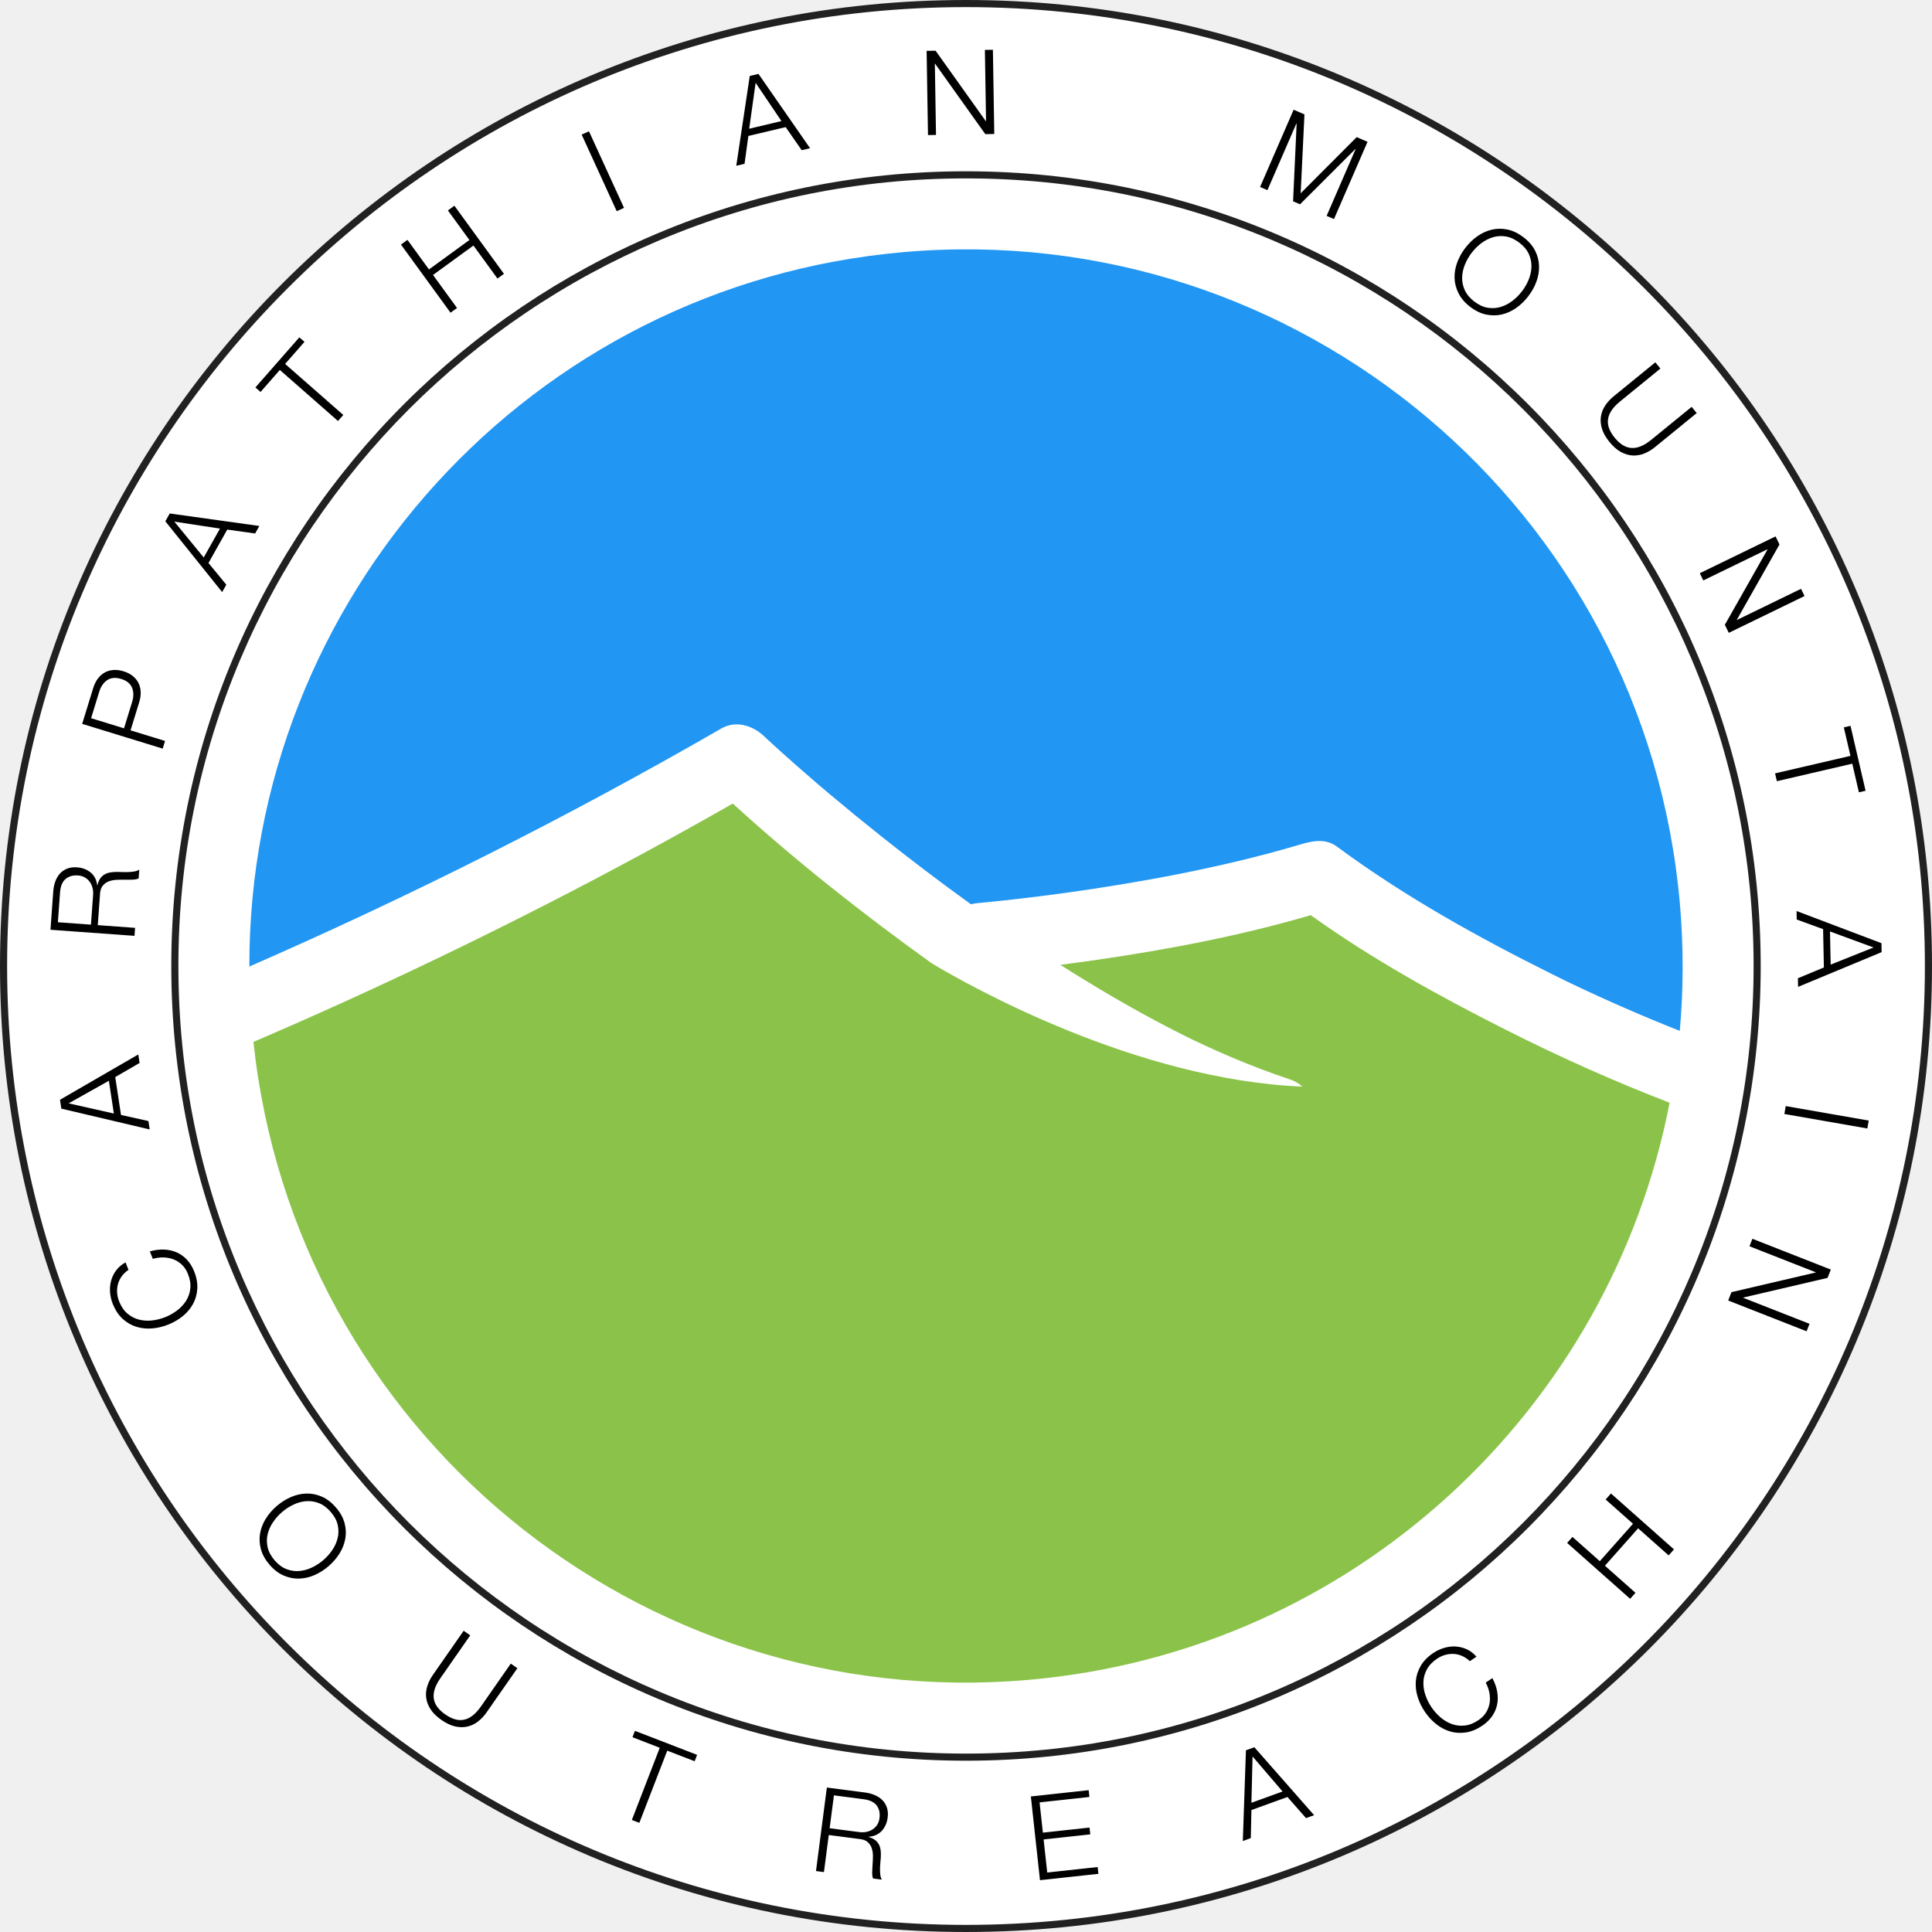
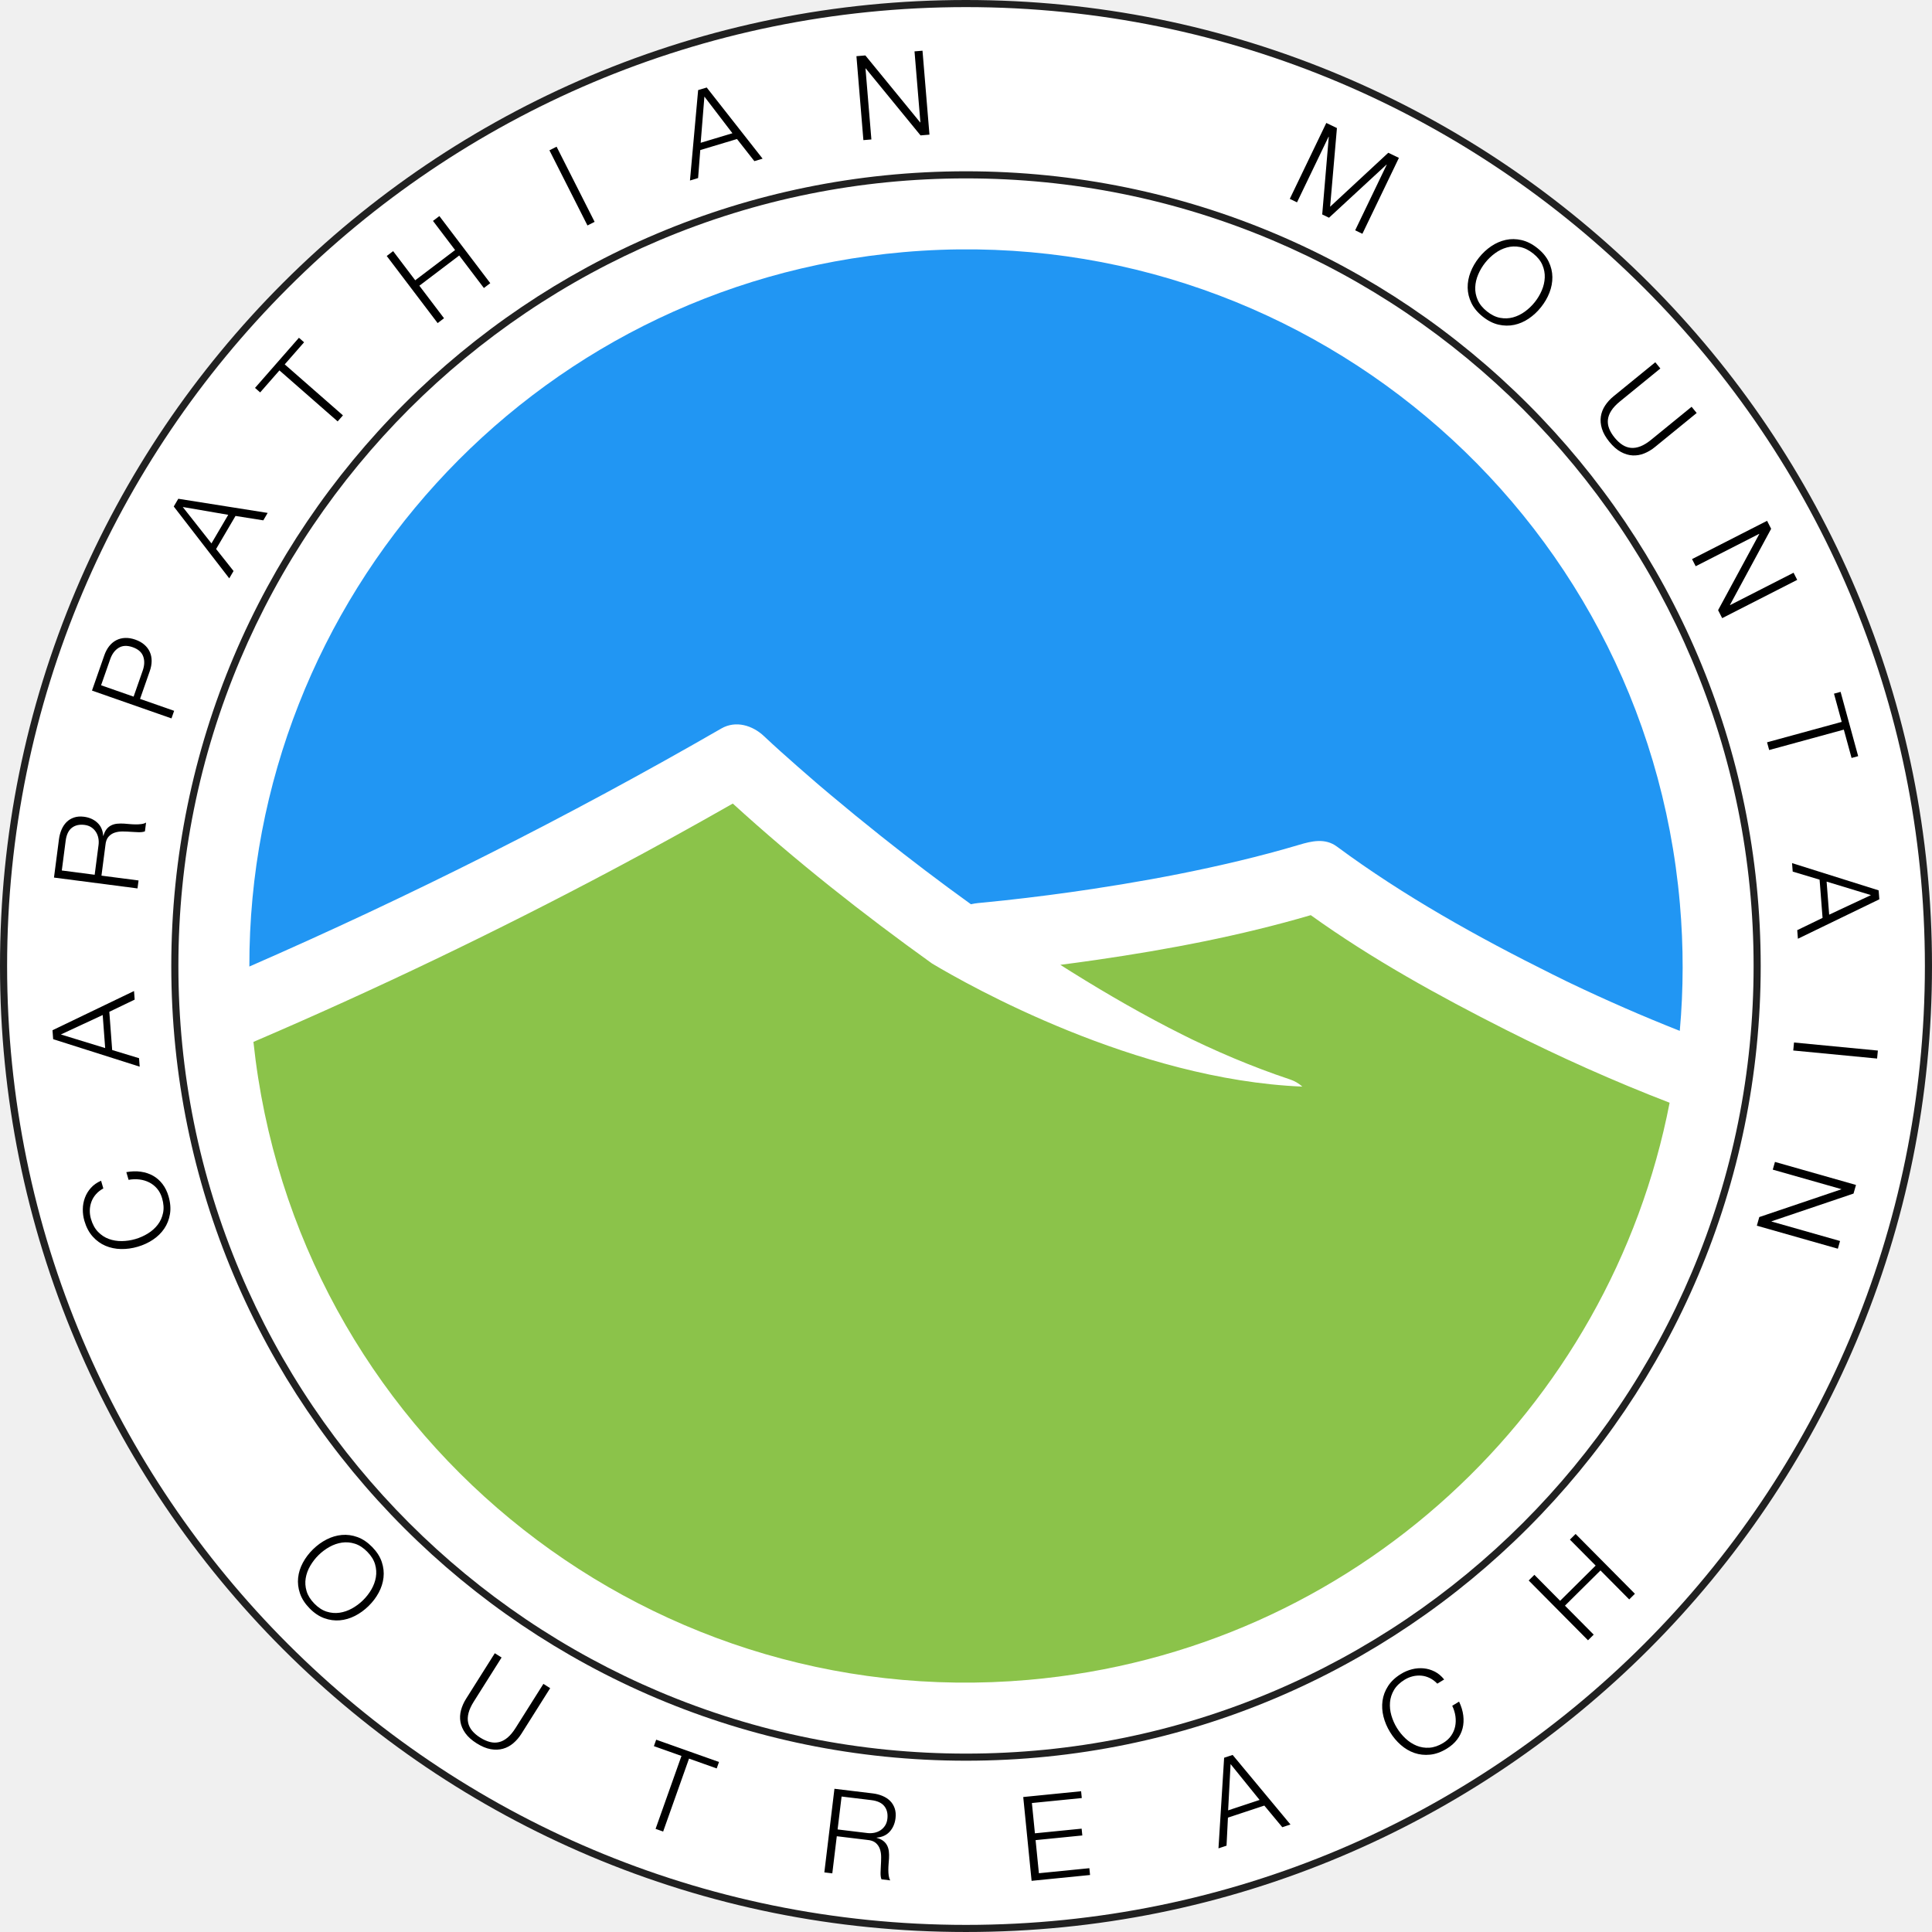
<svg xmlns="http://www.w3.org/2000/svg" width="1359.283" height="1359.281" viewBox="0 0 1359.283 1359.281">
-   <path fill="#FFF" d="M679.643 1356.78c-91.413 0-180.092-17.903-263.575-53.213-80.634-34.105-153.05-82.93-215.237-145.116-62.186-62.186-111.01-134.602-145.116-215.235C20.404 859.732 2.5 771.053 2.5 679.64c0-91.41 17.904-180.09 53.214-263.573 34.105-80.633 82.93-153.05 145.117-215.236C263.02 138.645 335.435 89.82 416.07 55.715 499.55 20.404 588.23 2.5 679.643 2.5s180.092 17.904 263.574 53.214c80.634 34.105 153.05 82.93 215.236 145.116 62.187 62.187 111.01 134.603 145.116 215.236 35.31 83.483 53.213 172.162 53.213 263.574s-17.903 180.092-53.214 263.574c-34.106 80.634-82.93 153.05-145.117 215.236s-134.603 111.01-215.236 145.116c-83.483 35.31-172.162 53.215-263.574 53.215z" />
-   <path fill="#212121" d="M679.643 5c372.594 0 674.64 302.05 674.64 674.64 0 372.595-302.046 674.642-674.64 674.642S5 1052.234 5 679.642C5 307.048 307.05 5 679.643 5m0-5c-91.75 0-180.756 17.97-264.55 53.412-40.27 17.034-79.114 38.117-115.448 62.664-35.987 24.312-69.828 52.233-100.582 82.987s-58.675 64.594-82.988 100.582c-24.546 36.333-45.63 75.176-62.664 115.45C17.97 498.884 0 587.892 0 679.64c0 91.75 17.97 180.757 53.412 264.55 17.034 40.272 38.117 79.114 62.664 115.448 24.312 35.987 52.233 69.827 82.987 100.58s64.595 58.676 100.582 82.988c36.333 24.547 75.176 45.63 115.45 62.663 83.792 35.44 172.8 53.41 264.548 53.41s180.756-17.97 264.55-53.41c40.27-17.034 79.113-38.117 115.447-62.664 35.987-24.312 69.827-52.233 100.58-82.987s58.677-64.595 82.988-100.582c24.547-36.334 45.63-75.176 62.663-115.448 35.443-83.793 53.413-172.8 53.413-264.55 0-91.747-17.97-180.754-53.412-264.546-17.032-40.272-38.115-79.115-62.662-115.45-24.312-35.986-52.233-69.827-82.987-100.58s-64.593-58.676-100.58-82.988c-36.334-24.547-75.177-45.63-115.448-62.664C860.398 17.97 771.392 0 679.642 0z" />
-   <path fill="#FFF" d="M679.64 1236.27c-75.145 0-148.04-14.717-216.664-43.74-66.282-28.036-125.81-68.17-176.93-119.29-51.122-51.12-91.256-110.65-119.292-176.932-29.024-68.622-43.74-141.518-43.74-216.663 0-75.146 14.716-148.043 43.74-216.666 28.035-66.284 68.17-125.813 119.29-176.934 51.12-51.12 110.65-91.256 176.932-119.292 68.623-29.025 141.52-43.742 216.665-43.742s148.042 14.717 216.665 43.742c66.282 28.035 125.81 68.17 176.932 119.292 51.12 51.12 91.256 110.65 119.29 176.933 29.026 68.622 43.743 141.52 43.743 216.665 0 75.146-14.717 148.04-43.742 216.663-28.035 66.282-68.17 125.81-119.29 176.93-51.122 51.12-110.65 91.256-176.933 119.29-68.623 29.025-141.52 43.742-216.664 43.742z" />
-   <path fill="#212121" d="M679.64 125.513c74.81 0 147.378 14.65 215.69 43.544 32.834 13.887 64.502 31.076 94.125 51.09a558.105 558.105 0 0 1 82.014 67.666 558.213 558.213 0 0 1 67.666 82.013c20.013 29.624 37.202 61.292 51.09 94.125 28.894 68.314 43.544 140.883 43.544 215.693s-14.65 147.377-43.544 215.69a554.22 554.22 0 0 1-51.09 94.123 558.213 558.213 0 0 1-67.667 82.013 558.1 558.1 0 0 1-82.015 67.665c-29.623 20.013-61.29 37.202-94.125 51.09-68.312 28.893-140.88 43.543-215.69 43.543-74.808 0-147.377-14.65-215.69-43.544-32.832-13.887-64.5-31.076-94.124-51.09a558.143 558.143 0 0 1-82.013-67.665 558.15 558.15 0 0 1-67.667-82.014c-20.013-29.623-37.202-61.29-51.09-94.124-28.893-68.312-43.543-140.88-43.543-215.69s14.65-147.378 43.544-215.69a554.155 554.155 0 0 1 51.09-94.126 558.158 558.158 0 0 1 67.666-82.014 558.097 558.097 0 0 1 82.013-67.667c29.624-20.013 61.292-37.202 94.125-51.09 68.313-28.892 140.882-43.542 215.69-43.542m0-5c-308.798 0-559.126 250.33-559.126 559.132 0 308.797 250.328 559.125 559.127 559.125 308.798 0 559.13-250.328 559.13-559.125 0-308.8-250.332-559.132-559.13-559.132z" />
+   <path fill="#FFF" d="M679.642 1356.78c-91.412 0-180.09-17.903-263.575-53.213-80.634-34.105-153.05-82.93-215.237-145.116-62.187-62.186-111.01-134.602-145.116-215.235C20.404 859.732 2.5 771.053 2.5 679.64c0-91.41 17.904-180.09 53.214-263.573 34.105-80.633 82.93-153.05 145.116-215.236 62.188-62.186 134.604-111.01 215.237-145.116C499.55 20.404 588.23 2.5 679.642 2.5s180.092 17.904 263.574 53.214c80.634 34.105 153.05 82.93 215.236 145.116 62.187 62.187 111.01 134.603 145.116 215.236 35.31 83.483 53.214 172.162 53.214 263.574s-17.903 180.092-53.214 263.574c-34.105 80.634-82.93 153.05-145.116 215.236s-134.603 111.01-215.236 145.116c-83.482 35.31-172.162 53.215-263.574 53.215z" />
+   <path fill="#212121" d="M679.642 5c372.594 0 674.64 302.05 674.64 674.64 0 372.595-302.046 674.642-674.64 674.642C307.05 1354.282 5 1052.234 5 679.642 5 307.048 307.05 5 679.642 5m0-5c-91.75 0-180.755 17.97-264.548 53.412-40.272 17.034-79.115 38.117-115.45 62.664-35.986 24.312-69.827 52.233-100.58 82.987s-58.676 64.594-82.988 100.582c-24.547 36.333-45.63 75.176-62.664 115.45C17.97 498.884 0 587.892 0 679.64c0 91.75 17.97 180.757 53.412 264.55 17.034 40.272 38.117 79.114 62.664 115.448 24.312 35.987 52.233 69.827 82.987 100.58s64.595 58.676 100.582 82.988c36.333 24.547 75.176 45.63 115.45 62.663 83.792 35.44 172.8 53.41 264.547 53.41 91.75 0 180.756-17.97 264.55-53.41 40.27-17.034 79.113-38.117 115.447-62.664 35.986-24.312 69.826-52.233 100.58-82.987s58.675-64.595 82.987-100.582c24.547-36.334 45.63-75.176 62.663-115.45 35.44-83.79 53.412-172.798 53.412-264.547 0-91.747-17.97-180.754-53.412-264.546-17.033-40.272-38.116-79.115-62.663-115.45-24.312-35.986-52.233-69.827-82.987-100.58s-64.594-58.676-100.58-82.988c-36.335-24.547-75.177-45.63-115.45-62.664C860.4 17.97 771.39 0 679.643 0z" />
+   <path fill="#FFF" d="M679.64 1236.27c-75.146 0-148.042-14.718-216.664-43.742-66.282-28.035-125.81-68.17-176.93-119.29-51.122-51.12-91.256-110.648-119.292-176.93-29.024-68.623-43.74-141.52-43.74-216.664 0-75.146 14.716-148.043 43.74-216.666 28.035-66.283 68.17-125.812 119.29-176.933 51.12-51.12 110.65-91.256 176.932-119.29 68.622-29.026 141.52-43.743 216.664-43.743s148.04 14.717 216.664 43.742c66.282 28.035 125.81 68.17 176.932 119.29 51.12 51.122 91.256 110.65 119.29 176.934 29.026 68.623 43.743 141.52 43.743 216.666 0 75.146-14.718 148.04-43.743 216.663-28.035 66.282-68.17 125.81-119.29 176.93-51.122 51.12-110.65 91.256-176.933 119.29-68.623 29.025-141.518 43.742-216.664 43.742z" />
+   <path fill="#212121" d="M679.64 125.513c74.81 0 147.377 14.65 215.69 43.544 32.833 13.887 64.5 31.076 94.124 51.09a558.17 558.17 0 0 1 82.014 67.666 558.213 558.213 0 0 1 67.667 82.013c20.013 29.624 37.202 61.292 51.09 94.125 28.894 68.314 43.544 140.883 43.544 215.693s-14.65 147.377-43.545 215.69a554.22 554.22 0 0 1-51.09 94.123 558.213 558.213 0 0 1-67.667 82.013 558.1 558.1 0 0 1-82.014 67.665c-29.623 20.013-61.29 37.202-94.125 51.09-68.313 28.893-140.882 43.543-215.69 43.543-74.81 0-147.378-14.65-215.69-43.544-32.833-13.887-64.5-31.076-94.125-51.09a558.143 558.143 0 0 1-82.013-67.665 558.15 558.15 0 0 1-67.667-82.014c-20.013-29.623-37.202-61.29-51.09-94.124-28.893-68.312-43.543-140.88-43.543-215.69s14.65-147.378 43.544-215.69c13.887-32.834 31.076-64.502 51.09-94.126a558.097 558.097 0 0 1 67.666-82.013 558.097 558.097 0 0 1 82.013-67.667c29.623-20.013 61.29-37.202 94.125-51.09 68.312-28.893 140.88-43.543 215.69-43.543m0-5c-308.798 0-559.126 250.33-559.126 559.13 0 308.798 250.328 559.126 559.126 559.126 308.797 0 559.13-250.33 559.13-559.126 0-308.8-250.333-559.13-559.13-559.13z" />
  <g>
-     <path fill="#2196F3" d="M507.504 512.54c10.217-5.888 22.04-2.138 30.002 5.378 7.742 7.31 15.72 14.39 23.715 21.422 4.243 3.73 8.5 7.436 12.78 11.12.834.716 1.67 1.427 2.504 2.144.29.248.568.482.78.666 2.333 1.975 4.667 3.953 7.01 5.916a1691.555 1691.555 0 0 0 35.5 29.023c20.718 16.472 41.808 32.517 63.308 47.98a39.62 39.62 0 0 1 5.074-.804c-2.24.193-6.273.527-4.033.334a830.19 830.19 0 0 0 5.027-.455c5.95-.555 11.89-1.158 17.832-1.81a1492.655 1492.655 0 0 0 61.684-8.02c27.44-4.162 54.79-9.006 81.904-14.934 14.21-3.104 28.373-6.452 42.426-10.214 7.006-1.875 13.998-3.816 20.947-5.893 8.875-2.652 18.348-4.92 26.646 1.225 47.026 34.81 99.202 63.807 151.462 89.8 3.234 1.61 6.473 3.212 9.72 4.794.99.482 1.98.963 2.972 1.44a1208.236 1208.236 0 0 0 18.78 8.783c12.84 5.864 25.763 11.536 38.8 16.946a1283.95 1283.95 0 0 0 19.488 7.892c2.63-29.303 2.72-59.242.064-89.574-24.268-277.39-268.81-482.586-546.2-458.316-262.763 22.988-460.74 243.638-460.257 502.63 113.67-49.637 224.593-105.53 332.064-167.47z" />
-     <path fill="#8BC34A" d="M1059.365 724.486c-47.043-23.754-94.18-49.766-137.168-80.617-49.283 14.458-99.994 24.114-150.773 31.474a1718.854 1718.854 0 0 1-25.422 3.482c2.707 1.717 5.414 3.426 8.133 5.12 25.336 15.804 51.254 30.73 77.967 44.085 2.12 1.062 4.242 2.118 6.37 3.155a560.84 560.84 0 0 0 10.13 4.777c6.352 2.912 12.738 5.754 19.184 8.46 13.098 5.497 26.363 10.552 39.846 15.036a24.61 24.61 0 0 1 8.654 5.037c-117.546-4.895-234.682-71.14-260.546-86.618-48.568-34.82-95.97-72.19-140.17-112.525-27.65 15.754-55.506 31.145-83.607 46.084-82.807 44.035-167.447 84.652-253.656 121.61 28.936 272.573 271.05 472.845 545.273 448.853 229.365-20.067 409.367-190.743 451.098-406.058-39.27-15.133-77.75-32.393-115.313-51.356z" />
+     <path fill="#2196F3" d="M507.504 512.54c10.217-5.888 22.04-2.138 30.002 5.378 7.742 7.31 15.72 14.39 23.715 21.422 4.243 3.73 8.5 7.436 12.78 11.12.834.716 1.67 1.427 2.504 2.144.29.248.568.482.78.666 2.333 1.975 4.667 3.953 7.01 5.916a1691.555 1691.555 0 0 0 35.5 29.023c20.718 16.472 41.807 32.517 63.307 47.98a39.62 39.62 0 0 1 5.075-.804c-2.24.193-6.273.527-4.033.334a830.19 830.19 0 0 0 5.027-.455c5.948-.555 11.89-1.158 17.83-1.81a1492.655 1492.655 0 0 0 61.685-8.02c27.44-4.162 54.79-9.006 81.904-14.934 14.21-3.104 28.372-6.452 42.425-10.214 7.006-1.875 13.998-3.816 20.947-5.893 8.875-2.652 18.348-4.92 26.646 1.225 47.027 34.81 99.203 63.807 151.463 89.8 3.235 1.61 6.474 3.212 9.72 4.794.992.482 1.98.963 2.973 1.44a1208.236 1208.236 0 0 0 18.78 8.783c12.84 5.864 25.763 11.536 38.8 16.946a1283.95 1283.95 0 0 0 19.488 7.892c2.63-29.303 2.72-59.242.065-89.574-24.268-277.39-268.81-482.586-546.2-458.316-262.763 22.988-460.74 243.638-460.257 502.63 113.673-49.637 224.595-105.53 332.066-167.47z" />
+     <path fill="#8BC34A" d="M1059.365 724.486c-47.043-23.754-94.18-49.766-137.168-80.617-49.283 14.458-99.994 24.114-150.773 31.474a1718.854 1718.854 0 0 1-25.422 3.482c2.707 1.717 5.414 3.426 8.133 5.12 25.336 15.804 51.254 30.73 77.967 44.085 2.12 1.062 4.242 2.118 6.37 3.155a560.84 560.84 0 0 0 10.13 4.777c6.352 2.912 12.738 5.754 19.184 8.46 13.098 5.497 26.363 10.552 39.846 15.036a24.61 24.61 0 0 1 8.654 5.037c-117.546-4.895-234.683-71.14-260.546-86.618-48.568-34.82-95.968-72.19-140.17-112.525-27.65 15.754-55.505 31.145-83.606 46.084-82.807 44.035-167.447 84.652-253.656 121.61 28.936 272.573 271.05 472.845 545.273 448.853 229.366-20.067 409.368-190.743 451.1-406.058-39.272-15.133-77.753-32.393-115.315-51.356z" />
  </g>
  <g>
-     <path d="M204.734 1053.258c3.568-1.537 7.19-2.354 10.867-2.45 3.676-.097 7.3.638 10.87 2.2 3.57 1.562 6.872 4.107 9.903 7.63s5.043 7.157 6.037 10.9c.993 3.745 1.168 7.427.523 11.046-.646 3.62-1.994 7.08-4.046 10.38-2.054 3.298-4.632 6.282-7.736 8.952s-6.44 4.773-10.008 6.31-7.18 2.345-10.835 2.423c-3.654.077-7.26-.653-10.812-2.196-3.552-1.543-6.845-4.076-9.875-7.6-3.03-3.523-5.053-7.168-6.064-10.932-1.013-3.766-1.206-7.447-.582-11.05.624-3.603 1.962-7.052 4.015-10.35 2.05-3.3 4.63-6.284 7.734-8.954s6.442-4.773 10.01-6.31zm-12.693 17.762c-1.81 2.69-3.063 5.518-3.757 8.486-.694 2.97-.687 6.012.02 9.125.71 3.114 2.343 6.16 4.905 9.14 2.562 2.977 5.32 5.04 8.275 6.184 2.954 1.143 5.95 1.594 8.99 1.352s6.024-1.06 8.955-2.445a35.773 35.773 0 0 0 8.043-5.222 35.64 35.64 0 0 0 6.398-7.2c1.79-2.67 3.03-5.49 3.726-8.46.693-2.97.696-6 .007-9.092-.688-3.094-2.314-6.13-4.876-9.107-2.562-2.98-5.33-5.052-8.303-6.216-2.972-1.166-5.98-1.627-9.018-1.385-3.04.24-6.014 1.048-8.922 2.42a35.66 35.66 0 0 0-8.075 5.247 35.652 35.652 0 0 0-6.364 7.173zM330.848 1150.572l-20.978 30.098c-1.962 2.814-3.313 5.43-4.054 7.848s-.934 4.68-.577 6.78c.353 2.105 1.22 4.056 2.595 5.856 1.374 1.803 3.174 3.477 5.398 5.027 2.27 1.583 4.487 2.708 6.654 3.374 2.165.668 4.296.803 6.393.408 2.095-.393 4.148-1.357 6.16-2.89 2.013-1.53 4-3.702 5.96-6.52l20.978-30.095 4.63 3.227-21.687 31.12c-1.74 2.495-3.745 4.622-6.015 6.378-2.27 1.756-4.75 2.945-7.44 3.564-2.693.62-5.57.588-8.634-.098-3.06-.686-6.296-2.213-9.7-4.586-3.36-2.342-5.89-4.832-7.594-7.47s-2.73-5.323-3.08-8.063c-.352-2.74-.094-5.48.77-8.216.86-2.738 2.163-5.355 3.903-7.852l21.687-31.12 4.63 3.23zM490.46 1234.656l-1.736 4.49-19.277-7.45-19.63 50.788-5.263-2.035 19.628-50.788-19.2-7.42 1.736-4.49 43.74 16.904zM608.663 1261.146c2.414.314 4.665.916 6.755 1.8 2.088.888 3.862 2.052 5.32 3.497 1.457 1.445 2.54 3.207 3.247 5.277.705 2.074.888 4.428.545 7.06-.485 3.733-1.868 6.845-4.146 9.34-2.278 2.493-5.36 3.876-9.245 4.15l-.022.165c1.884.525 3.41 1.24 4.575 2.145 1.165.906 2.07 1.986 2.717 3.242.645 1.256 1.048 2.662 1.21 4.217.158 1.556.18 3.218.06 4.987-.073.994-.176 2.21-.306 3.643a57.878 57.878 0 0 0-.233 4.363 26.824 26.824 0 0 0 .247 4.217c.188 1.338.537 2.4 1.05 3.193l-6.174-.805c-.258-.59-.432-1.297-.52-2.12-.09-.817-.118-1.66-.09-2.52s.068-1.707.12-2.537c.053-.83.09-1.55.115-2.16.16-2.1.253-4.194.274-6.284.02-2.09-.263-3.996-.846-5.72a9.804 9.804 0 0 0-2.948-4.358c-1.38-1.184-3.395-1.893-6.043-2.125l-21.234-2.766-3.396 26.09-5.597-.73 7.652-58.765 26.913 3.504zm-4.044 27.85c1.7.22 3.352.172 4.957-.15 1.603-.32 3.047-.9 4.327-1.738a11.217 11.217 0 0 0 3.224-3.22c.867-1.312 1.42-2.872 1.655-4.683.472-3.62-.2-6.61-2.013-8.967-1.814-2.355-4.86-3.814-9.14-4.37l-20.906-2.724-3.01 23.13 20.905 2.722zM765.957 1259.492l.52 4.785-35.067 3.82 2.318 21.287 32.84-3.576.52 4.785-32.84 3.578 2.536 23.27 35.48-3.866.52 4.785-41.09 4.476-6.42-58.912 40.683-4.432zM882.527 1229.3l42.043 47.798-5.695 2.064-13.068-14.863-25.36 9.19-.433 19.756-5.617 2.037 2.2-63.834 5.93-2.15zm19.844 31.124l-21.118-24.658-.807 32.605 21.926-7.946zM1028.662 1165.06c-1.947-.853-3.938-1.327-5.97-1.42a18.493 18.493 0 0 0-6.028.718 19.966 19.966 0 0 0-5.656 2.674c-3.256 2.203-5.63 4.71-7.13 7.53-1.503 2.82-2.308 5.753-2.417 8.798-.108 3.05.35 6.096 1.374 9.143a35.58 35.58 0 0 0 4.283 8.627 35.714 35.714 0 0 0 6.39 7.15c2.462 2.11 5.128 3.68 7.997 4.71 2.87 1.034 5.89 1.378 9.066 1.034 3.174-.344 6.39-1.617 9.643-3.818 2.29-1.55 4.074-3.357 5.35-5.422s2.098-4.258 2.465-6.578c.37-2.318.322-4.71-.14-7.17s-1.323-4.867-2.58-7.223l4.673-3.162c1.728 3.243 2.862 6.45 3.405 9.624s.518 6.197-.078 9.07c-.594 2.875-1.762 5.568-3.502 8.08-1.74 2.514-4.053 4.746-6.94 6.7-3.85 2.605-7.704 4.192-11.56 4.763-3.855.572-7.537.338-11.043-.697s-6.78-2.762-9.818-5.182-5.707-5.324-8.002-8.717c-2.293-3.39-3.998-6.946-5.113-10.67-1.114-3.72-1.51-7.413-1.18-11.075s1.474-7.176 3.438-10.545c1.965-3.365 4.873-6.352 8.723-8.955 2.34-1.582 4.85-2.78 7.538-3.596s5.395-1.16 8.12-1.034c2.726.127 5.36.766 7.91 1.914 2.546 1.15 4.85 2.898 6.905 5.248l-4.674 3.162c-1.684-1.6-3.5-2.826-5.448-3.68zM1106.32 1081.318l19.25 17.072 23.352-26.328-19.25-17.072 3.746-4.223 44.336 39.322-3.746 4.222-21.484-19.055-23.352 26.328 21.484 19.055-3.744 4.223-44.336-39.322 3.744-4.222z" />
+     <path d="M940.615 90.1l-4.796 55.35 40.922-37.97 7.48 3.597-25.69 53.405-5.086-2.447 22.2-46.15-.15-.07-40.45 37.37-4.786-2.303 4.622-54.604-.15-.072-22.198 46.15-5.087-2.448 25.69-53.405 7.478 3.598zM1049.19 173.22c3.22-2.176 6.626-3.654 10.22-4.435 3.593-.78 7.29-.735 11.09.134 3.8.87 7.517 2.75 11.152 5.648 3.635 2.896 6.29 6.09 7.965 9.583 1.674 3.494 2.532 7.078 2.574 10.754.042 3.678-.638 7.328-2.04 10.95-1.4 3.625-3.377 7.038-5.93 10.24-2.55 3.203-5.437 5.892-8.654 8.066-3.22 2.176-6.617 3.643-10.193 4.4s-7.254.713-11.03-.14c-3.778-.853-7.485-2.727-11.12-5.623-3.636-2.896-6.302-6.1-7.998-9.61-1.697-3.508-2.573-7.09-2.633-10.746-.06-3.654.612-7.293 2.014-10.917 1.4-3.623 3.378-7.036 5.93-10.24 2.55-3.2 5.436-5.888 8.655-8.064zm-9.157 19.817c-1.278 2.98-1.98 5.993-2.108 9.04-.13 3.045.446 6.032 1.723 8.96 1.276 2.926 3.45 5.613 6.522 8.062 3.072 2.447 6.167 3.957 9.284 4.53 3.115.573 6.145.458 9.086-.348 2.94-.805 5.72-2.163 8.34-4.073a35.776 35.776 0 0 0 6.928-6.632 35.618 35.618 0 0 0 4.942-8.267c1.26-2.957 1.953-5.96 2.082-9.006.127-3.046-.436-6.025-1.69-8.934-1.254-2.91-3.417-5.59-6.49-8.037-3.072-2.45-6.177-3.967-9.315-4.558-3.138-.59-6.18-.482-9.118.323-2.942.805-5.714 2.152-8.314 4.04a35.552 35.552 0 0 0-6.955 6.664 35.686 35.686 0 0 0-4.917 8.235zM1168.17 259.248l-28.432 23.186c-2.66 2.168-4.677 4.312-6.052 6.435-1.376 2.12-2.182 4.24-2.416 6.36-.236 2.12.06 4.234.89 6.344.826 2.11 2.098 4.214 3.81 6.316 1.75 2.144 3.572 3.834 5.474 5.07 1.9 1.235 3.91 1.95 6.034 2.146 2.124.196 4.362-.167 6.718-1.087 2.354-.922 4.86-2.466 7.52-4.634l28.432-23.186 3.567 4.374-29.396 23.972c-2.36 1.924-4.87 3.418-7.536 4.484-2.665 1.066-5.377 1.53-8.134 1.386-2.76-.143-5.517-.963-8.274-2.463-2.758-1.5-5.448-3.857-8.07-7.073-2.59-3.174-4.34-6.262-5.253-9.265-.915-3.003-1.164-5.87-.75-8.6.415-2.73 1.414-5.295 2.995-7.69 1.58-2.396 3.55-4.555 5.908-6.48l29.396-23.97 3.567 4.373zM1246.115 372.042l-28.963 53.54.075.148 44.655-22.784 2.565 5.027-52.788 26.934-2.867-5.62 28.963-53.54-.076-.147-44.655 22.784-2.564-5.028 52.788-26.934 2.867 5.62zM1307.338 532.003l-4.644 1.27-5.45-19.935-52.52 14.36-1.49-5.443 52.52-14.36-5.428-19.855 4.644-1.27 12.368 45.233zM1322.23 632.716l-57.29 27.748-.47-6.04 17.814-8.624-2.084-26.894-18.923-5.693-.46-5.958 60.924 19.172.49 6.29zm-35.294 10.81l29.402-13.767-31.204-9.488 1.802 23.254zM1320.657 744.757l-58.99-5.668.54-5.62 58.99 5.668-.54 5.62zM1304.073 839.75l-57.662 19.505-.045.16 48.223 13.707-1.544 5.428-57.004-16.203 1.726-6.066 57.662-19.505.045-.16-48.222-13.707 1.544-5.428 57.004 16.2-1.725 6.07z" />
    <g>
-       <path d="M85.646 897.945c-1.248 1.723-2.135 3.566-2.66 5.533a18.54 18.54 0 0 0-.578 6.04 19.94 19.94 0 0 0 1.41 6.1c1.458 3.647 3.404 6.503 5.84 8.57 2.434 2.063 5.13 3.476 8.082 4.23 2.955.757 6.03.956 9.225.603a35.576 35.576 0 0 0 9.34-2.35 35.67 35.67 0 0 0 8.348-4.722c2.585-1.957 4.687-4.227 6.305-6.81 1.62-2.585 2.598-5.464 2.938-8.64s-.22-6.586-1.68-10.234c-1.025-2.568-2.413-4.695-4.16-6.38s-3.712-2.956-5.9-3.81c-2.19-.854-4.534-1.316-7.037-1.39-2.502-.07-5.038.26-7.607.987l-2.095-5.24c3.535-.995 6.91-1.423 10.126-1.278 3.217.145 6.166.812 8.847 2.006 2.684 1.193 5.066 2.906 7.15 5.14 2.087 2.237 3.776 4.972 5.07 8.21 1.726 4.314 2.457 8.418 2.195 12.307-.263 3.89-1.273 7.438-3.03 10.643-1.758 3.205-4.142 6.035-7.153 8.49-3.01 2.455-6.417 4.443-10.22 5.965-3.802 1.52-7.64 2.428-11.514 2.725-3.873.297-7.564-.104-11.073-1.203s-6.698-2.967-9.57-5.604c-2.87-2.636-5.17-6.112-6.897-10.427-1.047-2.62-1.684-5.33-1.91-8.13s.016-5.52.72-8.155 1.89-5.074 3.553-7.32c1.667-2.244 3.865-4.12 6.6-5.63l2.094 5.24c-1.924 1.305-3.51 2.82-4.758 4.537zM42.204 773.758L97.3 741.875l.91 5.99-17.13 9.908 4.053 26.668 19.29 4.288.898 5.908-62.17-14.643-.946-6.235zm34.402-13.373l-28.312 15.89 31.817 7.167-3.504-23.057zM37.473 627.077c.176-2.428.647-4.71 1.41-6.847.768-2.136 1.83-3.973 3.19-5.51s3.054-2.72 5.082-3.545c2.03-.822 4.368-1.14 7.018-.947 3.754.27 6.94 1.474 9.56 3.604 2.62 2.132 4.177 5.13 4.674 8.993l.165.012c.417-1.91 1.042-3.475 1.88-4.69.836-1.215 1.863-2.18 3.08-2.897 1.217-.716 2.598-1.198 4.14-1.448 1.546-.248 3.204-.363 4.978-.347.998.018 2.217.05 3.655.1 1.44.048 2.896.042 4.37-.018a26.76 26.76 0 0 0 4.195-.487c1.323-.264 2.366-.674 3.127-1.23l-.45 6.21c-.574.29-1.27.505-2.085.64-.813.136-1.65.213-2.513.233-.862.02-1.71.03-2.54.024-.833-.004-1.554 0-2.166.01-2.104-.04-4.2-.013-6.29.086-2.086.098-3.973.49-5.66 1.17a9.814 9.814 0 0 0-4.183 3.193c-1.103 1.446-1.694 3.497-1.776 6.154l-1.547 21.357 26.242 1.9-.408 5.63-59.107-4.28 1.958-27.07zm28.034 2.446a15.12 15.12 0 0 0-.433-4.94c-.412-1.583-1.073-2.99-1.983-4.223-.908-1.23-2.042-2.24-3.4-3.033s-2.945-1.254-4.767-1.386c-3.643-.263-6.587.578-8.837 2.523-2.25 1.946-3.53 5.07-3.842 9.375l-1.522 21.026 23.263 1.685 1.522-21.027zM65.563 484.132c.78-2.54 1.846-4.73 3.194-6.572 1.35-1.843 2.952-3.29 4.808-4.34 1.857-1.048 3.913-1.66 6.167-1.836 2.254-.175 4.65.128 7.188.91 2.538.78 4.69 1.876 6.456 3.288 1.767 1.412 3.122 3.074 4.067 4.985.947 1.913 1.46 4.01 1.54 6.292.078 2.28-.272 4.69-1.053 7.23l-6.076 19.754 24.275 7.467-1.66 5.396-56.642-17.426 7.735-25.148zm27.4 9.73c1.155-3.754 1.14-7.088-.05-10-1.188-2.914-3.738-4.972-7.652-6.176-3.913-1.204-7.18-.935-9.8.806-2.62 1.743-4.507 4.49-5.662 8.245l-5.71 18.563 23.165 7.125 5.71-18.563zM119.416 361.266l63.047 8.787-2.97 5.282-19.6-2.736-13.22 23.512 12.56 15.252-2.928 5.21-39.98-49.81 3.09-5.498zm35.345 10.636l-32.093-4.904 20.663 25.234 11.43-20.33zM210.61 237.338l3.618 3.174L200.6 256.05l40.935 35.9-3.722 4.244-40.935-35.902-13.572 15.476-3.62-3.174 30.923-35.256zM286.673 168.763l15.14 20.804 28.455-20.708-15.14-20.805 4.563-3.32 34.872 47.915-4.562 3.322-16.898-23.22-28.454 20.708 16.898 23.22-4.564 3.32-34.872-47.916 4.563-3.32zM414.372 92.36l24.66 53.887-5.13 2.35-24.662-53.888 5.132-2.35zM533.636 51.998l36.306 52.287-5.895 1.4-11.284-16.258-26.244 6.234-2.688 19.578-5.814 1.38 9.48-63.162 6.138-1.458zm16.157 33.186l-18.164-26.91-4.528 32.3 22.69-5.39zM658.24 35.672l35.336 49.566.166-.003-.812-50.125 5.643-.092.96 59.254-6.306.102L657.89 44.81l-.166.002.812 50.125-5.643.09-.96-59.253 6.307-.102zM917.762 80.497l-2.654 55.493 39.426-39.524 7.613 3.306-23.607 54.357-5.176-2.25 20.398-46.973-.152-.066-38.975 38.906-4.873-2.116 2.51-54.742-.152-.066-20.4 46.972-5.176-2.248L910.15 77.19l7.612 3.307zM1039.414 166.216c3.176-2.236 6.555-3.778 10.133-4.628 3.576-.85 7.273-.875 11.09-.078 3.814.797 7.568 2.608 11.258 5.435s6.404 5.97 8.146 9.43c1.74 3.46 2.67 7.026 2.78 10.702.11 3.676-.498 7.34-1.83 10.988-1.332 3.65-3.242 7.1-5.732 10.35s-5.324 5.995-8.5 8.23c-3.178 2.237-6.547 3.77-10.107 4.595-3.56.827-7.237.85-11.03.07-3.795-.78-7.535-2.582-11.227-5.41-3.69-2.826-6.416-5.978-8.178-9.454-1.766-3.477-2.71-7.04-2.838-10.695-.13-3.652.473-7.304 1.805-10.954 1.33-3.65 3.242-7.1 5.732-10.35s5.322-5.993 8.5-8.23zm-8.777 19.99c-1.22 3.003-1.867 6.03-1.936 9.078-.07 3.048.563 6.023 1.894 8.926 1.332 2.902 3.557 5.547 6.676 7.937 3.12 2.39 6.242 3.84 9.37 4.354 3.126.514 6.15.34 9.077-.52 2.924-.862 5.678-2.273 8.26-4.233s4.85-4.214 6.8-6.762a35.686 35.686 0 0 0 4.784-8.36c1.204-2.98 1.84-5.996 1.91-9.044.07-3.047-.55-6.015-1.86-8.9-1.31-2.884-3.523-5.52-6.643-7.91-3.12-2.39-6.252-3.85-9.4-4.38s-6.188-.363-9.11.498c-2.927.86-5.67 2.26-8.235 4.2a35.568 35.568 0 0 0-6.826 6.794 35.574 35.574 0 0 0-4.76 8.324zM1168.21 259.295l-28.435 23.183c-2.658 2.168-4.676 4.312-6.05 6.434-1.378 2.12-2.185 4.242-2.42 6.36-.235 2.12.062 4.235.89 6.345.828 2.11 2.098 4.215 3.812 6.316 1.748 2.144 3.57 3.834 5.47 5.07 1.9 1.235 3.913 1.95 6.036 2.147 2.123.196 4.363-.167 6.72-1.087 2.353-.92 4.86-2.464 7.52-4.633l28.433-23.183 3.566 4.374-29.398 23.97c-2.357 1.924-4.87 3.418-7.535 4.485-2.665 1.065-5.378 1.528-8.134 1.385-2.76-.143-5.518-.964-8.275-2.464-2.755-1.5-5.446-3.857-8.07-7.074-2.587-3.174-4.337-6.262-5.25-9.265s-1.163-5.87-.747-8.6c.414-2.73 1.412-5.294 2.994-7.69 1.58-2.396 3.55-4.555 5.908-6.478l29.398-23.97 3.566 4.375zM1251.977 383.066l-29.998 52.967.07.15 45.09-21.913 2.468 5.076-53.303 25.902-2.756-5.673 29.997-52.967-.072-.15-45.09 21.913-2.467-5.075 53.3-25.903 2.76 5.674zM1312.547 556.346l-4.69 1.09-4.67-20.133-53.038 12.31-1.278-5.5 53.04-12.308-4.655-20.05 4.69-1.09 10.6 45.68zM1323.842 669.89l-58.78 24.432-.124-6.06 18.277-7.59-.545-26.97-18.566-6.765-.12-5.975 59.73 22.62.128 6.308zm-35.852 8.777l30.14-12.064-30.61-11.254.47 23.317zM1313.79 793.953l-58.378-10.195.97-5.56 58.38 10.194-.97 5.56zM1285.79 899.088l-59.282 13.826-.06.154 46.665 18.314-2.06 5.254-55.167-21.65 2.305-5.87 59.282-13.827.06-.155-46.667-18.316 2.062-5.255 55.166 21.65-2.304 5.873z" />
+       <path d="M229.823 1083.083c3.462-1.762 7.024-2.81 10.688-3.143 3.663-.33 7.324.168 10.99 1.5 3.662 1.33 7.12 3.658 10.37 6.98 3.25 3.322 5.492 6.818 6.724 10.49s1.642 7.336 1.23 10.988c-.412 3.656-1.536 7.193-3.373 10.617s-4.218 6.566-7.145 9.43c-2.928 2.865-6.122 5.178-9.584 6.94-3.462 1.76-7.014 2.798-10.656 3.11s-7.286-.186-10.93-1.498c-3.645-1.31-7.092-3.627-10.343-6.95s-5.5-6.83-6.752-10.52c-1.252-3.69-1.68-7.355-1.29-10.99.394-3.635 1.507-7.162 3.345-10.586 1.837-3.423 4.22-6.565 7.146-9.43 2.926-2.863 6.12-5.175 9.583-6.937zm-11.53 18.54c-1.636 2.798-2.704 5.702-3.206 8.708-.503 3.01-.3 6.044.605 9.106.906 3.06 2.732 5.996 5.48 8.805 2.747 2.808 5.632 4.69 8.654 5.642 3.02.95 6.04 1.21 9.06.773 3.017-.438 5.943-1.44 8.778-3.016a35.737 35.737 0 0 0 7.692-5.728 35.62 35.62 0 0 0 5.923-7.596c1.613-2.78 2.672-5.674 3.175-8.682.5-3.006.31-6.03-.576-9.074-.888-3.04-2.705-5.967-5.452-8.775-2.748-2.81-5.642-4.697-8.684-5.67-3.04-.973-6.072-1.24-9.09-.803-3.017.436-5.934 1.432-8.747 2.986a35.55 35.55 0 0 0-7.723 5.756 35.806 35.806 0 0 0-5.89 7.568zM352.898 1166.16l-19.57 31.03c-1.83 2.902-3.06 5.576-3.688 8.025-.63 2.45-.718 4.717-.266 6.8.45 2.085 1.406 3.995 2.862 5.73s3.33 3.33 5.625 4.774c2.34 1.476 4.607 2.497 6.802 3.06 2.194.57 4.33.606 6.405.116s4.082-1.547 6.02-3.17 3.824-3.883 5.655-6.785l19.57-31.03 4.773 3.012-20.234 32.082c-1.622 2.574-3.527 4.79-5.714 6.65-2.188 1.86-4.61 3.16-7.27 3.902-2.66.744-5.537.844-8.628.3-3.092-.544-6.393-1.923-9.903-4.136-3.464-2.186-6.105-4.555-7.93-7.11-1.82-2.556-2.97-5.194-3.446-7.915-.478-2.72-.347-5.47.39-8.242s1.914-5.447 3.538-8.02l20.234-32.085 4.776 3.013zM505.86 1239.667l-1.61 4.537-19.476-6.91-18.208 51.312-5.32-1.887 18.21-51.315-19.4-6.883 1.61-4.537 44.195 15.682zM614.03 1261.77c2.416.294 4.673.872 6.77 1.74 2.098.866 3.882 2.015 5.354 3.446 1.47 1.432 2.568 3.182 3.295 5.248.724 2.066.928 4.418.61 7.055-.452 3.735-1.806 6.858-4.06 9.374-2.256 2.514-5.324 3.926-9.207 4.236l-.02.166c1.888.508 3.42 1.207 4.594 2.102s2.09 1.967 2.747 3.217c.656 1.25 1.072 2.652 1.247 4.205.175 1.555.21 3.217.11 4.988-.066.994-.157 2.21-.274 3.645a57.57 57.57 0 0 0-.193 4.365 26.67 26.67 0 0 0 .285 4.215c.2 1.336.56 2.396 1.078 3.182l-6.18-.746c-.264-.59-.443-1.294-.54-2.114-.096-.818-.133-1.66-.112-2.52s.052-1.708.098-2.54c.044-.83.075-1.55.094-2.162.142-2.1.215-4.195.217-6.285s-.3-3.995-.898-5.712c-.602-1.715-1.597-3.16-2.988-4.332s-3.41-1.86-6.062-2.07l-21.26-2.568-3.156 26.12-5.605-.677 7.11-58.833 26.945 3.254zm-3.788 27.885a15.16 15.16 0 0 0 4.956-.195c1.6-.336 3.038-.93 4.312-1.78a11.155 11.155 0 0 0 3.193-3.25c.855-1.317 1.394-2.882 1.613-4.694.438-3.627-.262-6.607-2.096-8.95-1.836-2.34-4.896-3.767-9.18-4.284l-20.93-2.53-2.8 23.155 20.932 2.528zM760.627 1260.253l.478 4.79-35.102 3.5 2.125 21.31 32.87-3.277.48 4.79-32.872 3.276 2.32 23.29 35.515-3.54.48 4.79-41.13 4.1-5.88-58.968 40.717-4.06zM867.24 1234.704l40.694 48.95-5.752 1.905-12.648-15.222-25.606 8.48-.983 19.736-5.673 1.88 3.98-63.747 5.99-1.983zm18.968 31.666l-20.424-25.238-1.717 32.57 22.14-7.332zM1005.97 1180.63c-1.905-.94-3.873-1.508-5.9-1.695a18.515 18.515 0 0 0-6.053.443 19.944 19.944 0 0 0-5.773 2.41c-3.353 2.05-5.842 4.447-7.47 7.193-1.63 2.75-2.568 5.642-2.818 8.68s.067 6.105.952 9.194a35.587 35.587 0 0 0 3.882 8.816 35.722 35.722 0 0 0 6.055 7.436c2.362 2.22 4.953 3.912 7.772 5.074 2.817 1.164 5.82 1.646 9.008 1.447 3.188-.197 6.456-1.32 9.81-3.37 2.36-1.442 4.224-3.165 5.593-5.17 1.368-2.005 2.29-4.157 2.765-6.458.475-2.3.537-4.69.19-7.17s-1.1-4.923-2.247-7.333l4.814-2.943c1.574 3.316 2.56 6.574 2.957 9.768.397 3.195.232 6.215-.493 9.06-.727 2.843-2.017 5.48-3.87 7.91-1.855 2.43-4.27 4.556-7.242 6.374-3.966 2.424-7.888 3.832-11.766 4.225-3.88.396-7.545-.007-11-1.202-3.454-1.195-6.644-3.07-9.57-5.627-2.924-2.556-5.454-5.58-7.59-9.075-2.137-3.494-3.676-7.125-4.618-10.895-.942-3.768-1.166-7.475-.67-11.12.497-3.642 1.803-7.1 3.92-10.372 2.118-3.273 5.16-6.12 9.125-8.547a27.812 27.812 0 0 1 7.695-3.245c2.723-.69 5.442-.91 8.158-.658 2.716.254 5.32 1.012 7.812 2.277s4.712 3.12 6.66 5.56l-4.816 2.944c-1.61-1.676-3.367-2.985-5.272-3.928zM1079.54 1107.99l18.116 18.272 24.99-24.78-18.115-18.27 4.01-3.973 41.725 42.083-4.01 3.973-20.218-20.393-24.99 24.777 20.22 20.393-4.01 3.975-41.725-42.084 4.01-3.973z" />
+     </g>
+     <g>
+       <path d="M67.524 840.202c-1.408 1.594-2.468 3.344-3.18 5.252a18.516 18.516 0 0 0-1.157 5.957c-.06 2.065.21 4.132.816 6.204 1.1 3.77 2.763 6.803 4.988 9.092 2.226 2.29 4.772 3.955 7.64 4.99 2.868 1.037 5.91 1.533 9.123 1.488a35.635 35.635 0 0 0 9.523-1.44c3.08-.9 6.003-2.196 8.763-3.897 2.76-1.7 5.07-3.756 6.93-6.172 1.86-2.416 3.11-5.19 3.755-8.316s.415-6.577-.686-10.35c-.776-2.655-1.952-4.905-3.528-6.753-1.576-1.844-3.412-3.297-5.51-4.357-2.095-1.06-4.385-1.746-6.87-2.06-2.48-.31-5.037-.228-7.664.25l-1.582-5.42c3.614-.65 7.016-.75 10.202-.296 3.188.453 6.06 1.402 8.613 2.848 2.556 1.445 4.764 3.38 6.624 5.805s3.28 5.312 4.256 8.658c1.303 4.46 1.636 8.615 1 12.46-.635 3.85-1.982 7.28-4.04 10.302s-4.703 5.61-7.937 7.764c-3.232 2.155-6.814 3.806-10.746 4.954-3.93 1.146-7.838 1.682-11.723 1.605-3.883-.077-7.52-.833-10.906-2.265-3.387-1.432-6.38-3.598-8.987-6.498-2.603-2.9-4.557-6.582-5.86-11.043a27.807 27.807 0 0 1-1.117-8.277 23.94 23.94 0 0 1 1.5-8.047c.954-2.555 2.368-4.87 4.24-6.943 1.874-2.074 4.243-3.732 7.11-4.973l1.58 5.418c-2.037 1.115-3.76 2.468-5.17 4.06zM36.934 724.84l57.363-27.595.452 6.043-17.837 8.574 2.012 26.9 18.907 5.744.445 5.96-60.874-19.335-.47-6.29zm35.32-10.714l-29.438 13.688 31.18 9.57-1.74-23.258zM41.48 590.505c.312-2.413.912-4.665 1.797-6.755.886-2.088 2.05-3.862 3.495-5.32 1.445-1.458 3.205-2.54 5.276-3.25 2.073-.705 4.426-.89 7.06-.546 3.732.484 6.845 1.866 9.34 4.143 2.493 2.277 3.88 5.358 4.154 9.244l.165.022c.524-1.885 1.237-3.41 2.143-4.576a9.684 9.684 0 0 1 3.24-2.718c1.256-.645 2.662-1.048 4.217-1.21 1.557-.16 3.22-.18 4.988-.063.995.074 2.21.176 3.643.307 1.435.13 2.89.208 4.364.23a26.835 26.835 0 0 0 4.217-.246c1.336-.188 2.4-.538 3.19-1.05l-.802 6.173c-.59.257-1.297.43-2.118.52-.82.09-1.66.118-2.522.09a78.374 78.374 0 0 1-2.537-.12c-.83-.052-1.55-.09-2.16-.113-2.1-.16-4.194-.252-6.284-.272s-3.995.263-5.718.848a9.798 9.798 0 0 0-4.36 2.95c-1.183 1.38-1.89 3.394-2.123 6.042l-2.76 21.235 26.093 3.39-.728 5.598-58.768-7.636 3.497-26.917zm27.848 4.037c.22-1.7.172-3.354-.15-4.958-.322-1.604-.902-3.046-1.74-4.327a11.204 11.204 0 0 0-3.222-3.223c-1.31-.867-2.87-1.42-4.682-1.654-3.622-.47-6.61.202-8.967 2.016-2.355 1.815-3.812 4.86-4.368 9.142l-2.717 20.906 23.13 3.005 2.715-20.908zM73.4 461.032c.878-2.507 2.025-4.656 3.443-6.446 1.418-1.79 3.075-3.174 4.97-4.152 1.896-.978 3.974-1.512 6.232-1.6 2.26-.09 4.642.304 7.148 1.18s4.616 2.056 6.326 3.533c1.71 1.478 3.002 3.19 3.874 5.137.873 1.947 1.305 4.062 1.298 6.345-.008 2.283-.45 4.678-1.327 7.185l-6.824 19.508 23.974 8.387-1.863 5.328-55.937-19.57 8.688-24.836zm27.01 10.767c1.298-3.71 1.408-7.04.332-9.997-1.076-2.956-3.546-5.11-7.41-6.462-3.866-1.35-7.142-1.207-9.825.433-2.685 1.64-4.675 4.315-5.973 8.023L71.12 482.13 94 490.13l6.413-18.333zM125.438 350.913l62.873 9.958-3.066 5.226-19.546-3.1-13.656 23.262 12.277 15.484-3.026 5.154-39.05-50.544 3.194-5.44zm35.142 11.292l-31.996-5.5 20.188 25.614 11.808-20.115zM210.318 237.644l3.622 3.172-13.618 15.546 40.958 35.875-3.72 4.246-40.957-35.875-13.562 15.484-3.62-3.172 30.898-35.276zM276.59 176.69l15.55 20.5 28.037-21.268-15.55-20.5 4.497-3.41 35.815 47.214-4.498 3.41-17.355-22.88-28.038 21.27 17.354 22.88-4.497 3.41-35.814-47.215 4.496-3.41zM391.594 103.207l26.76 52.876-5.035 2.55-26.762-52.877 5.036-2.55zM497.227 61.573l39.318 50.06-5.802 1.746-12.22-15.568-25.834 7.767-1.53 19.7-5.723 1.72 5.75-63.61 6.04-1.817zM515.31 93.75l-19.717-25.793-2.62 32.51 22.336-6.716zM608.84 39.004l38.55 47.11.166-.014-4.14-49.96 5.625-.467 4.894 59.06-6.286.52-38.55-47.11-.165.015 4.14 49.96-5.625.467-4.893-59.06 6.286-.52z" />
    </g>
  </g>
</svg>
